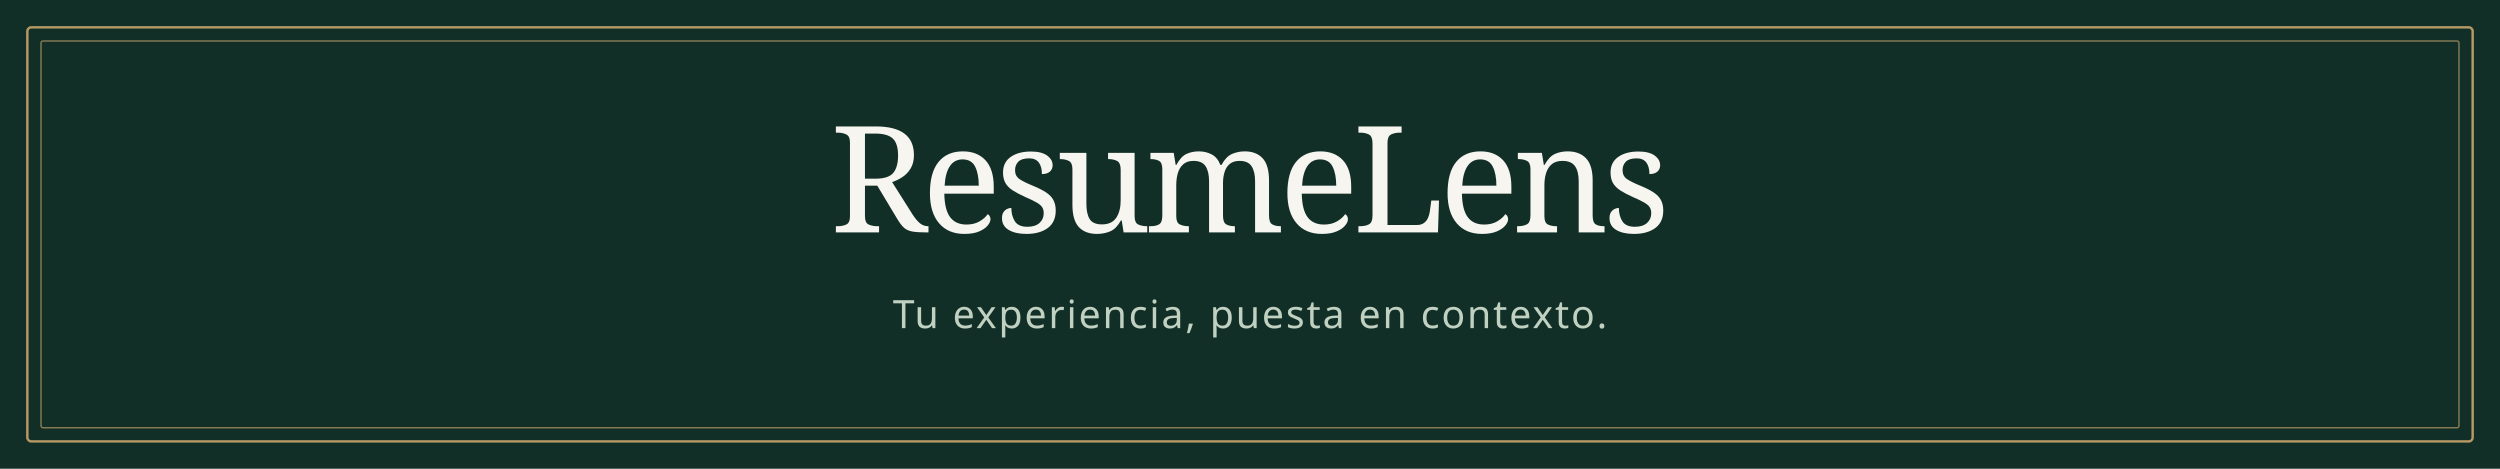
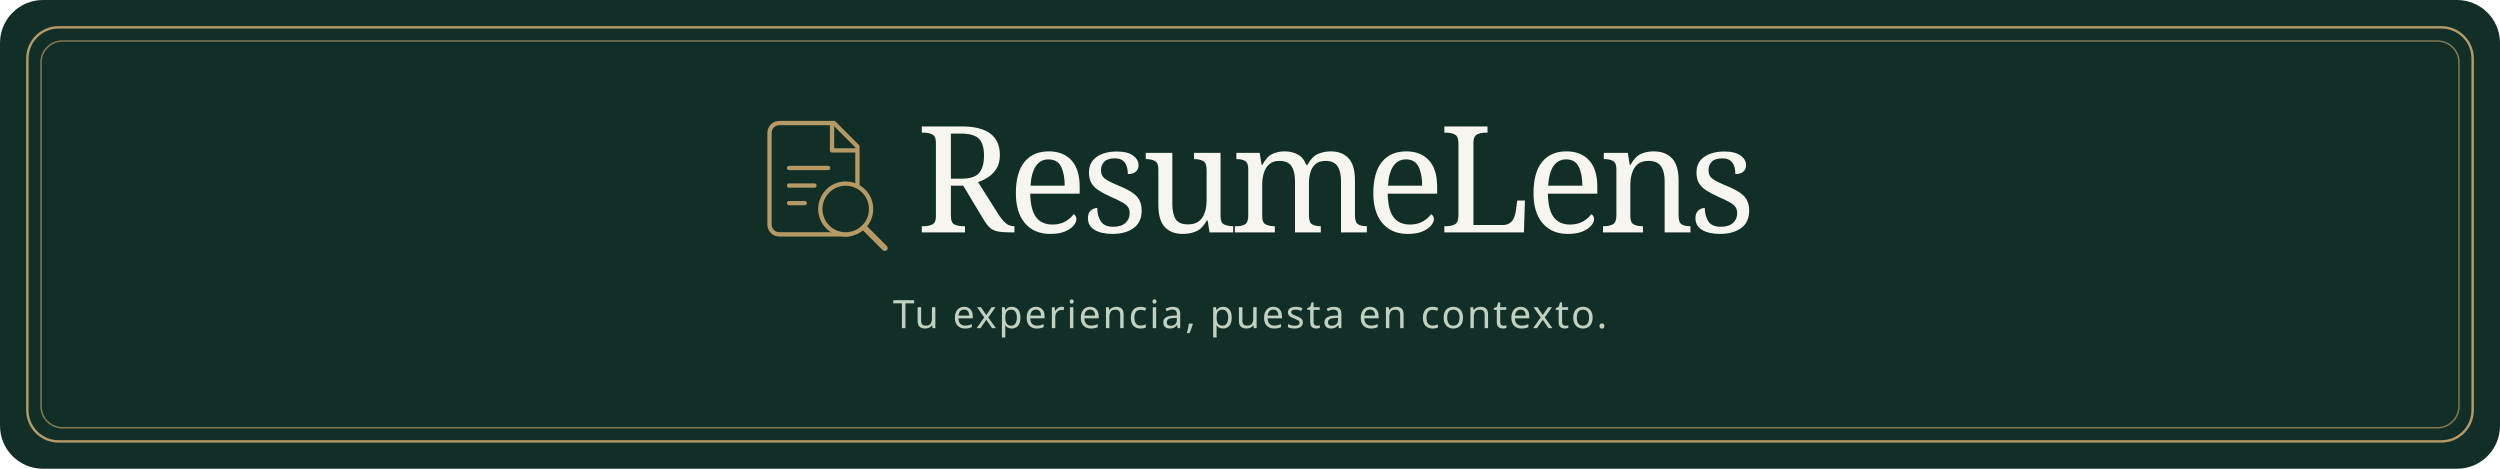
<svg xmlns="http://www.w3.org/2000/svg" width="1280" height="240" viewBox="0 0 1280 240" role="img" aria-labelledby="title desc">
-   <rect width="1280" height="240" fill="#112F27" />
+   <rect width="1280" height="240" rx="22" fill="#112F27" />
  <g fill="none" stroke="#B69A65">
-     <rect x="14" y="14" width="1252" height="212" rx="2" stroke-width="1.25" />
-     <rect x="21" y="21" width="1238" height="198" rx="1" stroke-width="0.75" opacity="0.7" />
+     <rect x="14" y="14" width="1252" height="212" rx="16" stroke-width="1.25" />
+     <rect x="21" y="21" width="1238" height="198" rx="11" stroke-width="0.75" opacity="0.7" />
  </g>
-   <text x="640" y="119" text-anchor="middle" fill="#F7F5EF" font-family="Georgia,serif" font-size="76" letter-spacing="-3">ResumeLens</text>
+   <g transform="translate(390 63)" fill="none" stroke="#B69A65" stroke-width="2.2" stroke-linecap="round" stroke-linejoin="round" aria-label="Documento con lupa: análisis del CV">
+     <path d="M9 0H37L49 12V52A5 5 0 0 1 44 57H9A5 5 0 0 1 4 52V5A5 5 0 0 1 9 0Z" />
+     <path d="M36 1V14H48M14 23H34M14 32H27M14 41H22" />
+     <circle cx="43" cy="44" r="13" fill="#112F27" />
+     <path d="M52.5 53.5L63 64" stroke-width="3" />
+   </g>
+   <text x="684" y="119" text-anchor="middle" fill="#F7F5EF" font-family="Georgia,serif" font-size="76" letter-spacing="-3">ResumeLens</text>
  <text x="640" y="168" text-anchor="middle" fill="#C0D0C1" font-family="sans-serif" font-size="20" letter-spacing="1">Tu experiencia, puesta en contexto.</text>
</svg>
